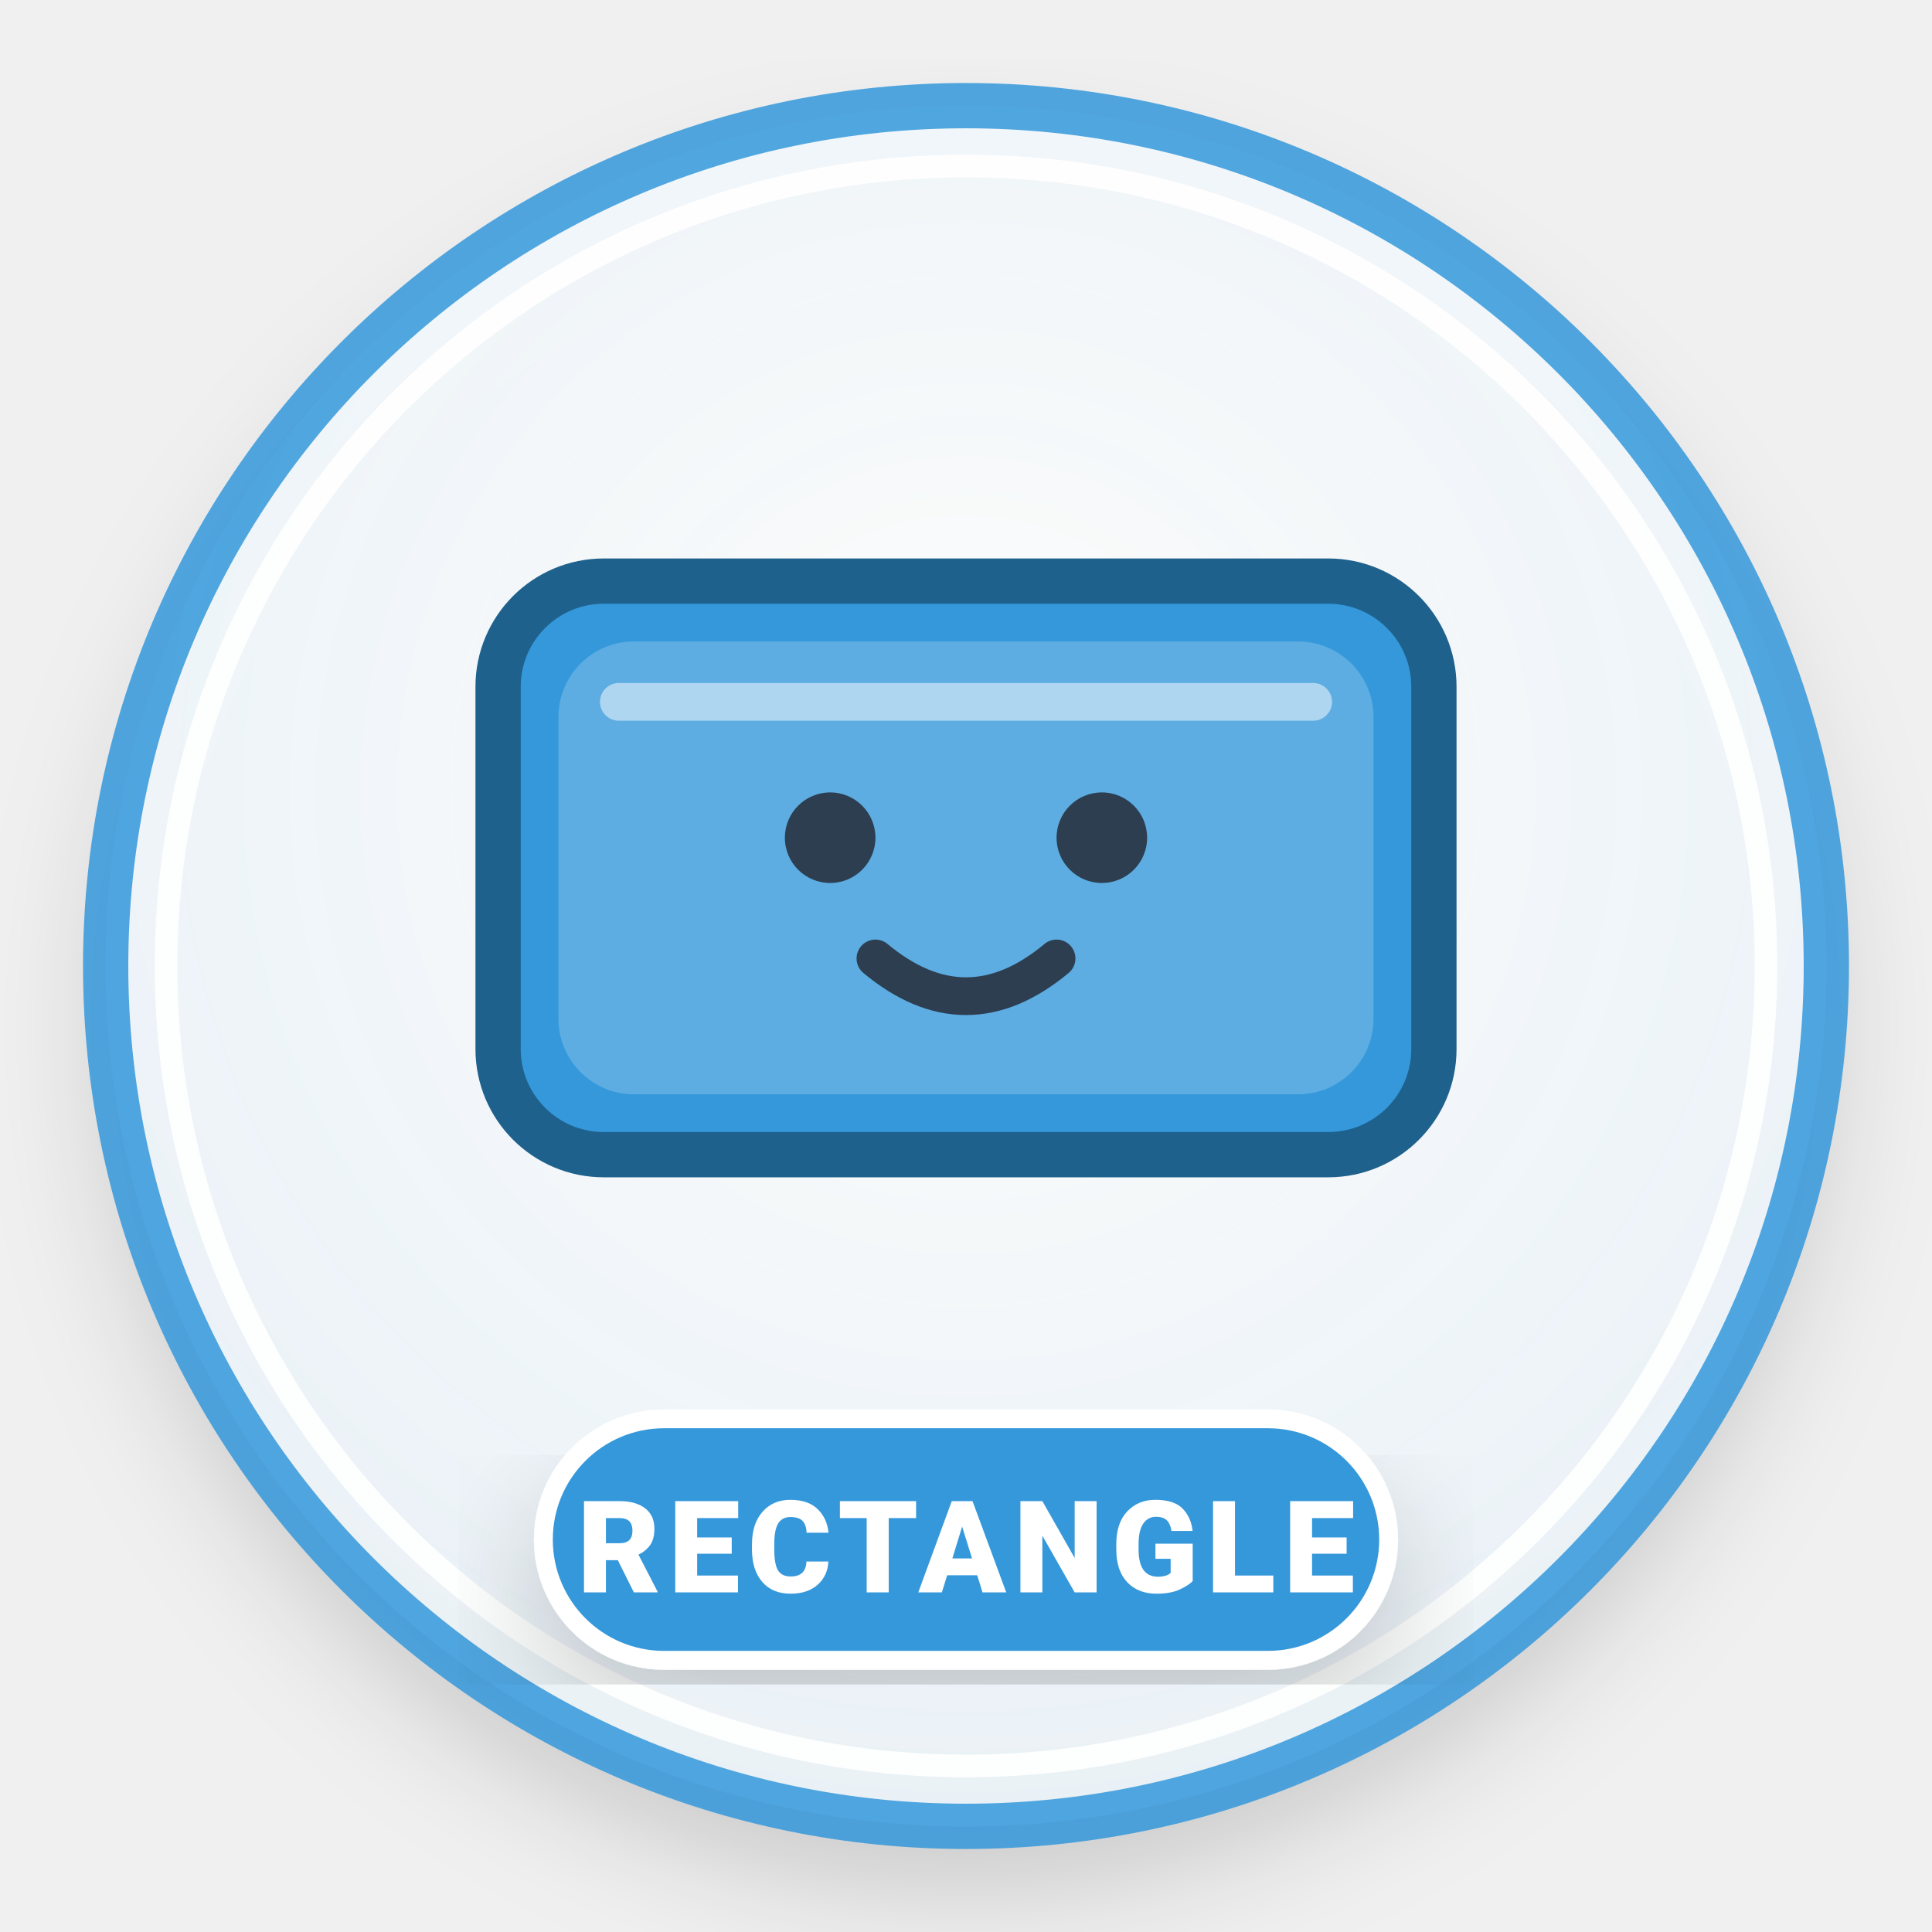
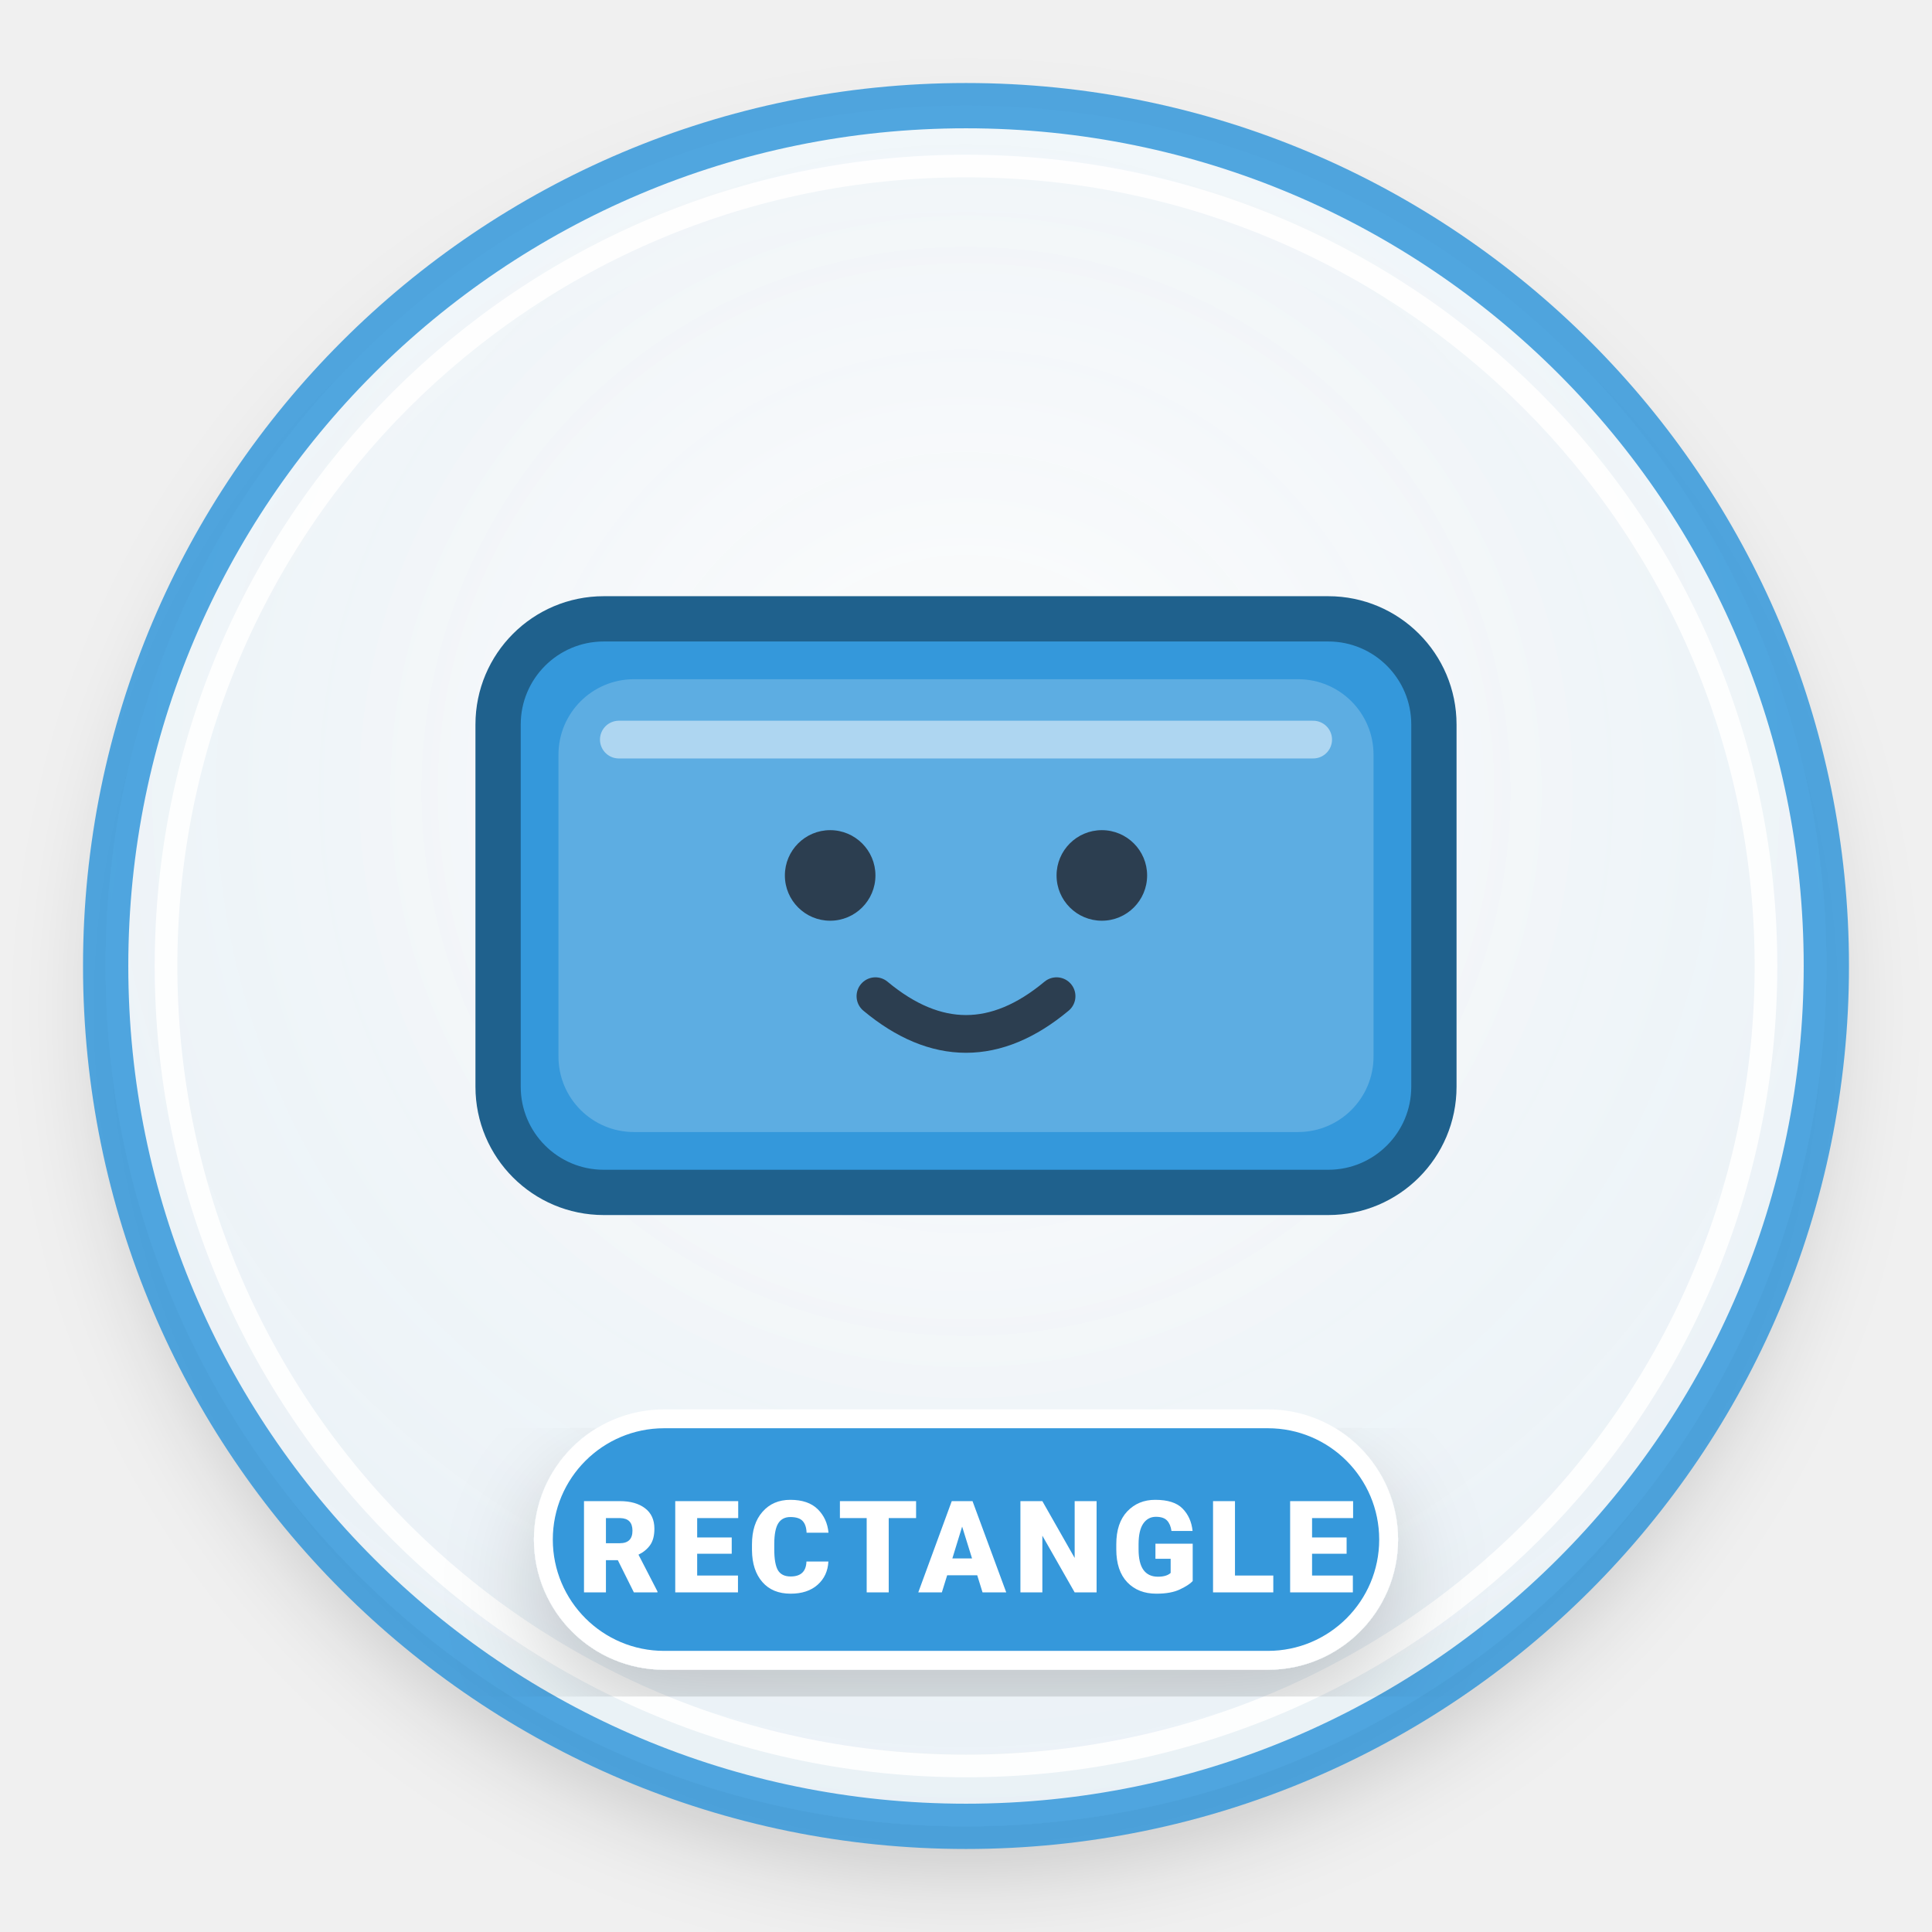
<svg xmlns="http://www.w3.org/2000/svg" viewBox="0 0 256 256" width="256" height="256">
  <defs>
-     <filter id="shadow" x="-10%" y="-10%" width="120%" height="120%">
-       <feDropShadow dx="0" dy="8" stdDeviation="8" flood-color="#000000" flood-opacity="0.18" />
+     <filter id="shadow_rectangle" x="-15%" y="-15%" width="130%" height="130%">
+       <feDropShadow dx="0" dy="6" stdDeviation="6" flood-color="#000000" flood-opacity="0.18" />
    </filter>
    <radialGradient id="cardGlow_rectangle" cx="50%" cy="40%" r="60%">
-       <stop offset="0%" stop-color="#FFFFFF" stop-opacity="0.95" />
+       <stop offset="0%" stop-color="#FFFFFF" stop-opacity="0.96" />
      <stop offset="100%" stop-color="#EAF2F8" stop-opacity="0.92" />
    </radialGradient>
  </defs>
-   <circle cx="128" cy="128" r="114" fill="url(#cardGlow_rectangle)" filter="url(#shadow)" />
+   <circle cx="128" cy="128" r="114" fill="url(#cardGlow_rectangle)" filter="url(#shadow_rectangle)" />
  <circle cx="128" cy="128" r="114" fill="none" stroke="#3498DB" stroke-width="6" opacity="0.85" />
  <circle cx="128" cy="128" r="106" fill="none" stroke="#FFFFFF" stroke-width="3" opacity="0.9" />
-   <g transform="translate(128, 115)">
+   <g transform="translate(128, 120)">
    <rect x="-62" y="-38" width="124" height="76" rx="14" fill="#3498DB" stroke="#1F618D" stroke-width="6" />
    <rect x="-54" y="-30" width="108" height="60" rx="10" fill="#5DADE2" />
    <circle cx="-18" cy="-4" r="6" fill="#2C3E50" />
    <circle cx="18" cy="-4" r="6" fill="#2C3E50" />
    <path d="M-12 12 Q0 22 12 12" fill="none" stroke="#2C3E50" stroke-width="5" stroke-linecap="round" />
    <line x1="-46" y1="-22" x2="46" y2="-22" stroke="#AED6F1" stroke-width="5" stroke-linecap="round" />
  </g>
  <g transform="translate(128, 206)">
-     <rect x="-56" y="-18" width="112" height="32" rx="16" fill="#3498DB" stroke="#FFFFFF" stroke-width="2.5" filter="url(#shadow)" />
+     <rect x="-56" y="-18" width="112" height="32" rx="16" fill="#3498DB" stroke="#FFFFFF" stroke-width="2.5" filter="url(#shadow_rectangle)" />
    <text x="0" y="5" font-family="-apple-system, BlinkMacSystemFont, 'Segoe UI', Roboto, 'Comic Sans MS', sans-serif" font-size="17" font-weight="800" fill="#FFFFFF" text-anchor="middle" letter-spacing="1">RECTANGLE</text>
  </g>
</svg>
